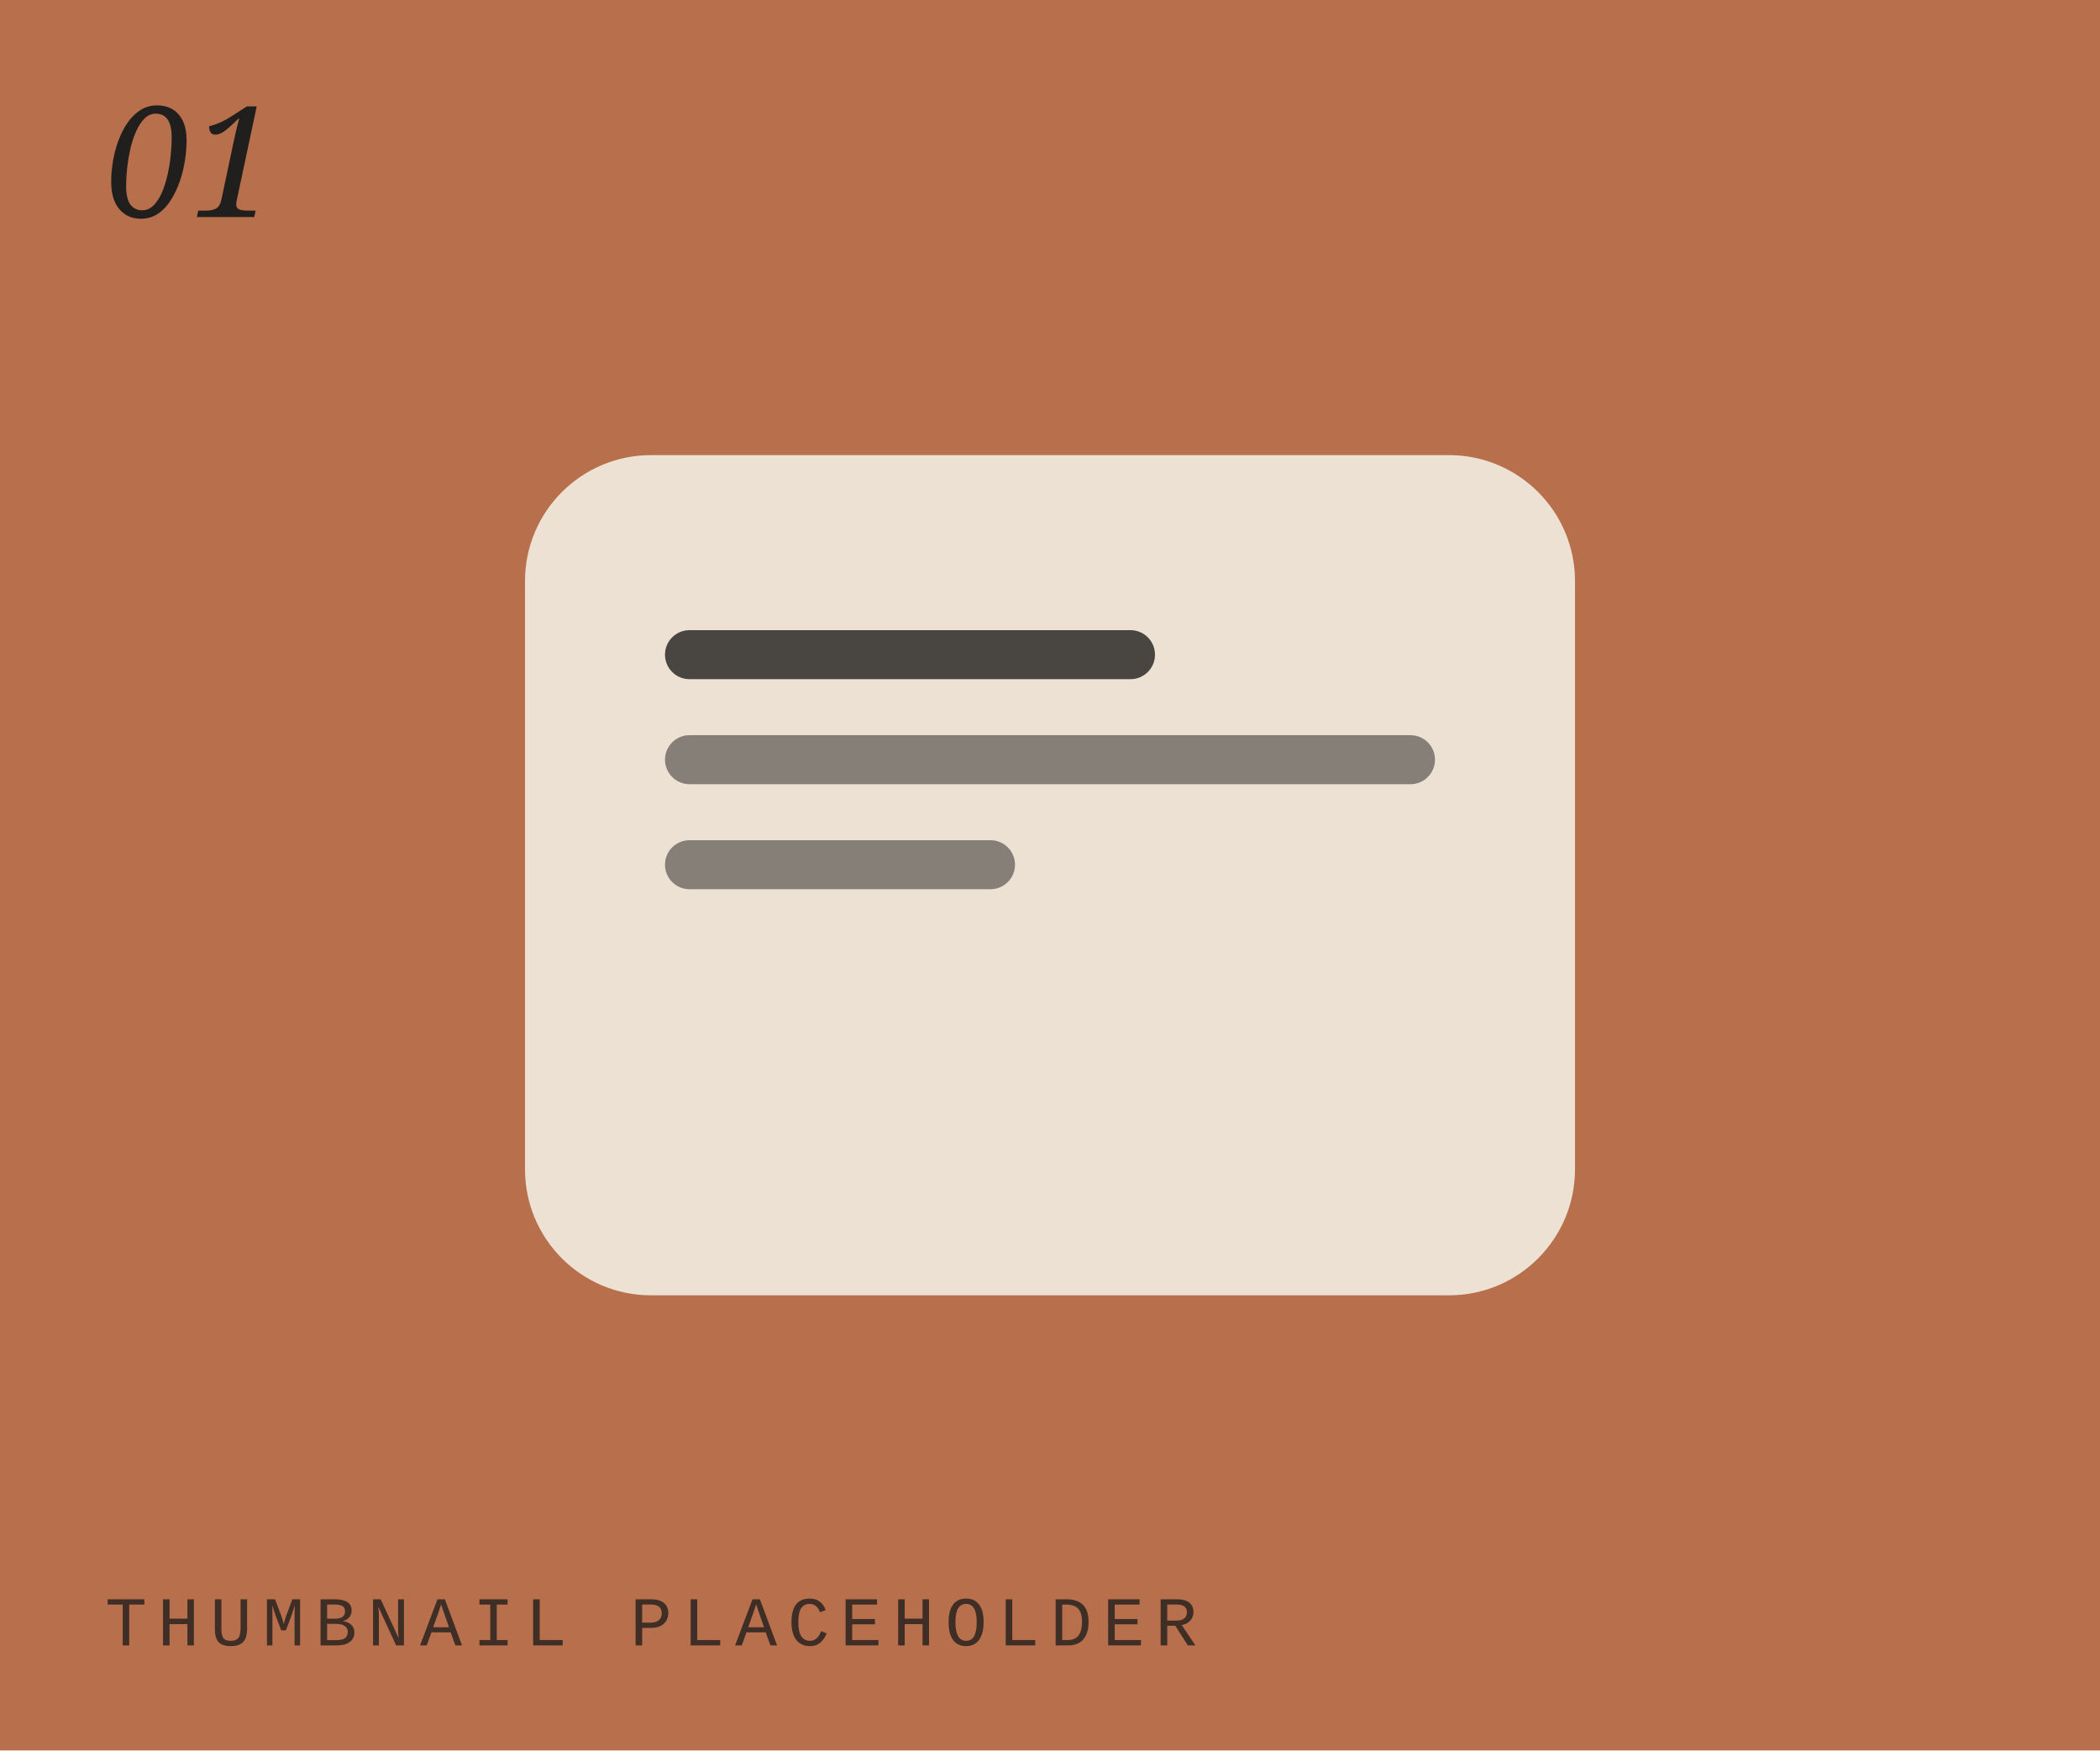
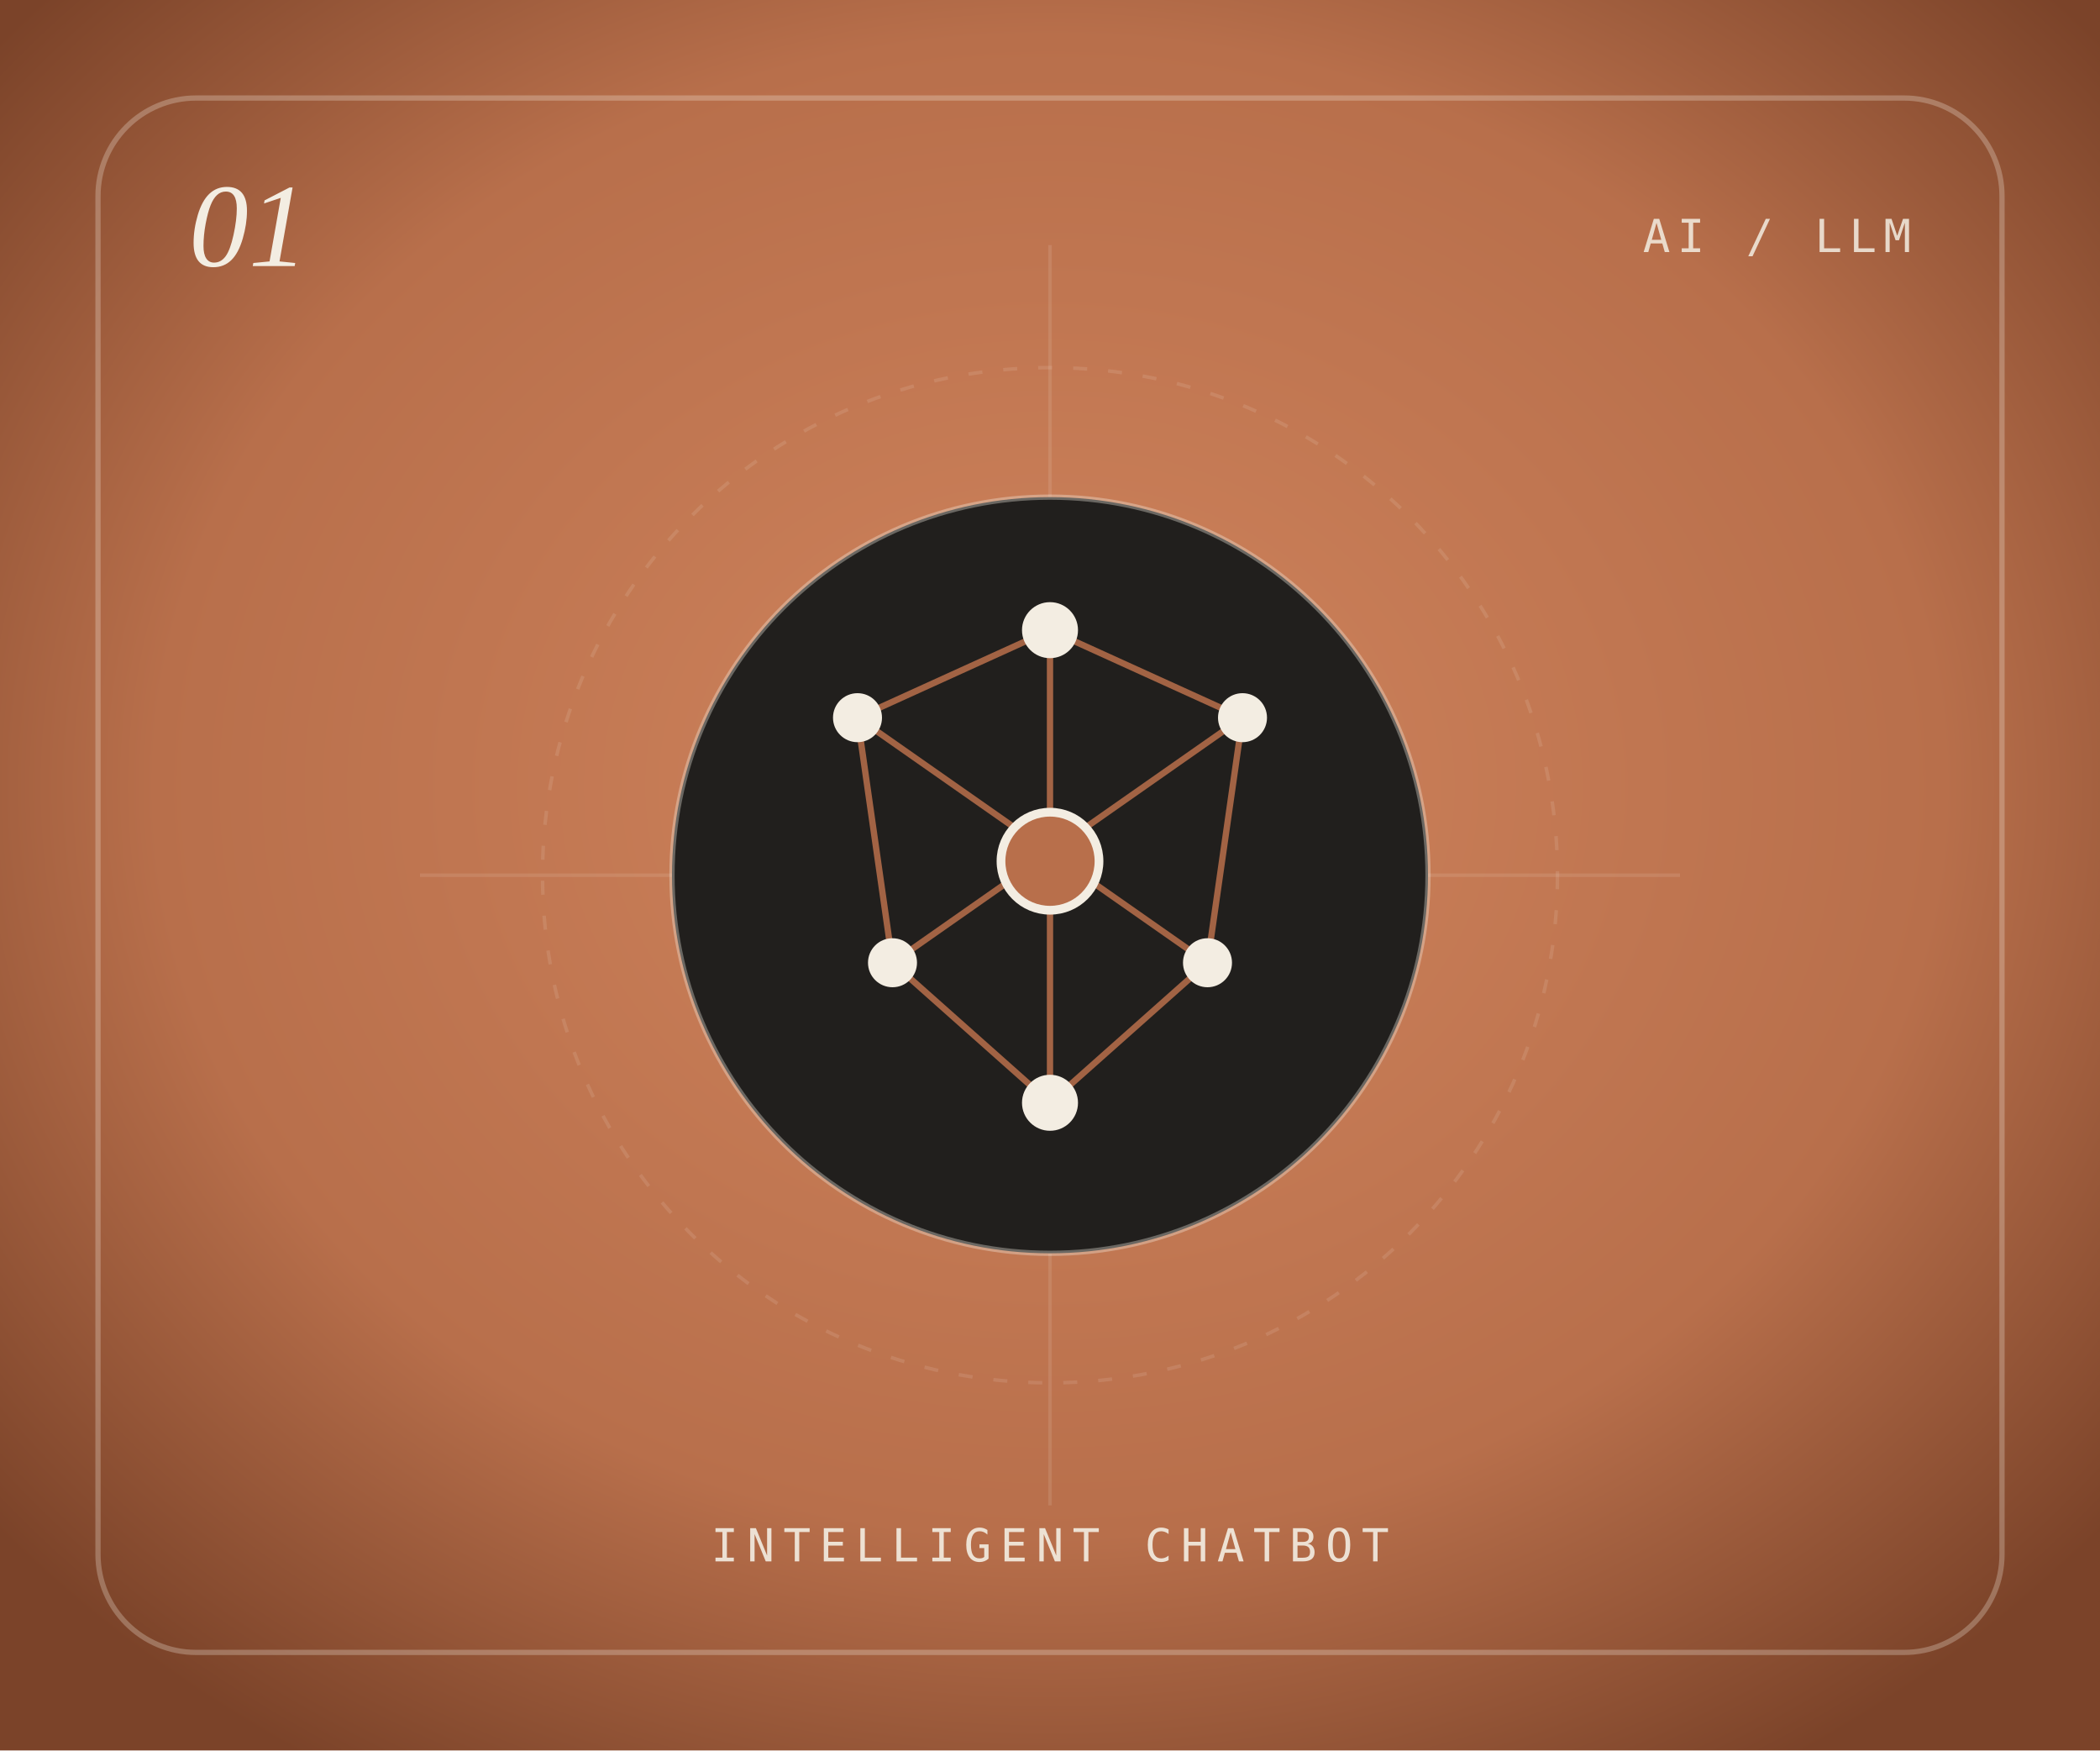
- <svg xmlns="http://www.w3.org/2000/svg" viewBox="0 0 600 500" width="600" height="500" role="img" aria-label="Project thumbnail placeholder 01">
-   <rect width="600" height="500" fill="#B86F4B" />
-   <rect x="150" y="130" width="300" height="240" rx="36" fill="#F3EDE2" fill-opacity=".9" />
-   <rect x="190" y="180" width="140" height="14" rx="7" fill="#211F1D" fill-opacity=".8" />
-   <rect x="190" y="210" width="220" height="14" rx="7" fill="#211F1D" fill-opacity=".5" />
-   <rect x="190" y="240" width="100" height="14" rx="7" fill="#211F1D" fill-opacity=".5" />
-   <text x="30" y="62" font-family="Georgia,serif" font-size="44" font-style="italic" fill="#211F1D">01</text>
-   <text x="30" y="470" font-family="Courier New,monospace" font-size="20" letter-spacing="3" fill="#211F1D" fill-opacity=".8">THUMBNAIL PLACEHOLDER</text>
+ <svg xmlns="http://www.w3.org/2000/svg" viewBox="0 0 600 500" width="600" height="500" role="img" aria-label="01 — Intelligent Chatbot with LLM">
+   <defs>
+     <radialGradient id="g1" cx="50%" cy="45%" r="65%">
+       <stop offset="0%" stop-color="#D0845D" />
+       <stop offset="65%" stop-color="#B86F4B" />
+       <stop offset="100%" stop-color="#7B4329" />
+     </radialGradient>
+   </defs>
+   <rect width="600" height="500" fill="url(#g1)" />
+   <rect x="28" y="28" width="544" height="444" rx="28" fill="none" stroke="#F3EDE2" stroke-opacity="0.28" stroke-width="1.5" />
+   <g stroke="#F3EDE2" stroke-opacity="0.12" stroke-width="1">
+     <line x1="300" y1="70" x2="300" y2="430" />
+     <line x1="120" y1="250" x2="480" y2="250" />
+     <circle cx="300" cy="250" r="145" fill="none" stroke-dasharray="4 6" />
+   </g>
+   <circle cx="300" cy="250" r="108" fill="#211F1D" stroke="#F3EDE2" stroke-opacity="0.35" stroke-width="1.5" />
+   <g stroke="#B86F4B" stroke-width="1.8" stroke-opacity="0.85">
+     <line x1="245" y1="205" x2="300" y2="180" />
+     <line x1="300" y1="180" x2="355" y2="205" />
+     <line x1="245" y1="205" x2="255" y2="275" />
+     <line x1="355" y1="205" x2="345" y2="275" />
+     <line x1="245" y1="205" x2="345" y2="275" />
+     <line x1="355" y1="205" x2="255" y2="275" />
+     <line x1="255" y1="275" x2="300" y2="315" />
+     <line x1="345" y1="275" x2="300" y2="315" />
+     <line x1="300" y1="180" x2="300" y2="315" />
+   </g>
+   <g fill="#F3EDE2">
+     <circle cx="300" cy="180" r="8" />
+     <circle cx="245" cy="205" r="7" />
+     <circle cx="355" cy="205" r="7" />
+     <circle cx="255" cy="275" r="7" />
+     <circle cx="345" cy="275" r="7" />
+     <circle cx="300" cy="315" r="8" />
+     <circle cx="300" cy="246" r="14" fill="#B86F4B" stroke="#F3EDE2" stroke-width="2.5" />
+   </g>
+   <text x="54" y="76" font-family="Georgia, 'Times New Roman', serif" font-size="34" font-style="italic" fill="#F3EDE2">01</text>
+   <text x="546" y="72" text-anchor="end" font-family="Consolas, monospace" font-size="13" letter-spacing="2" fill="#F3EDE2" fill-opacity="0.85">AI / LLM</text>
+   <text x="300" y="446" text-anchor="middle" font-family="Consolas, monospace" font-size="13" letter-spacing="2.5" fill="#F3EDE2" fill-opacity="0.9">INTELLIGENT CHATBOT</text>
</svg>
